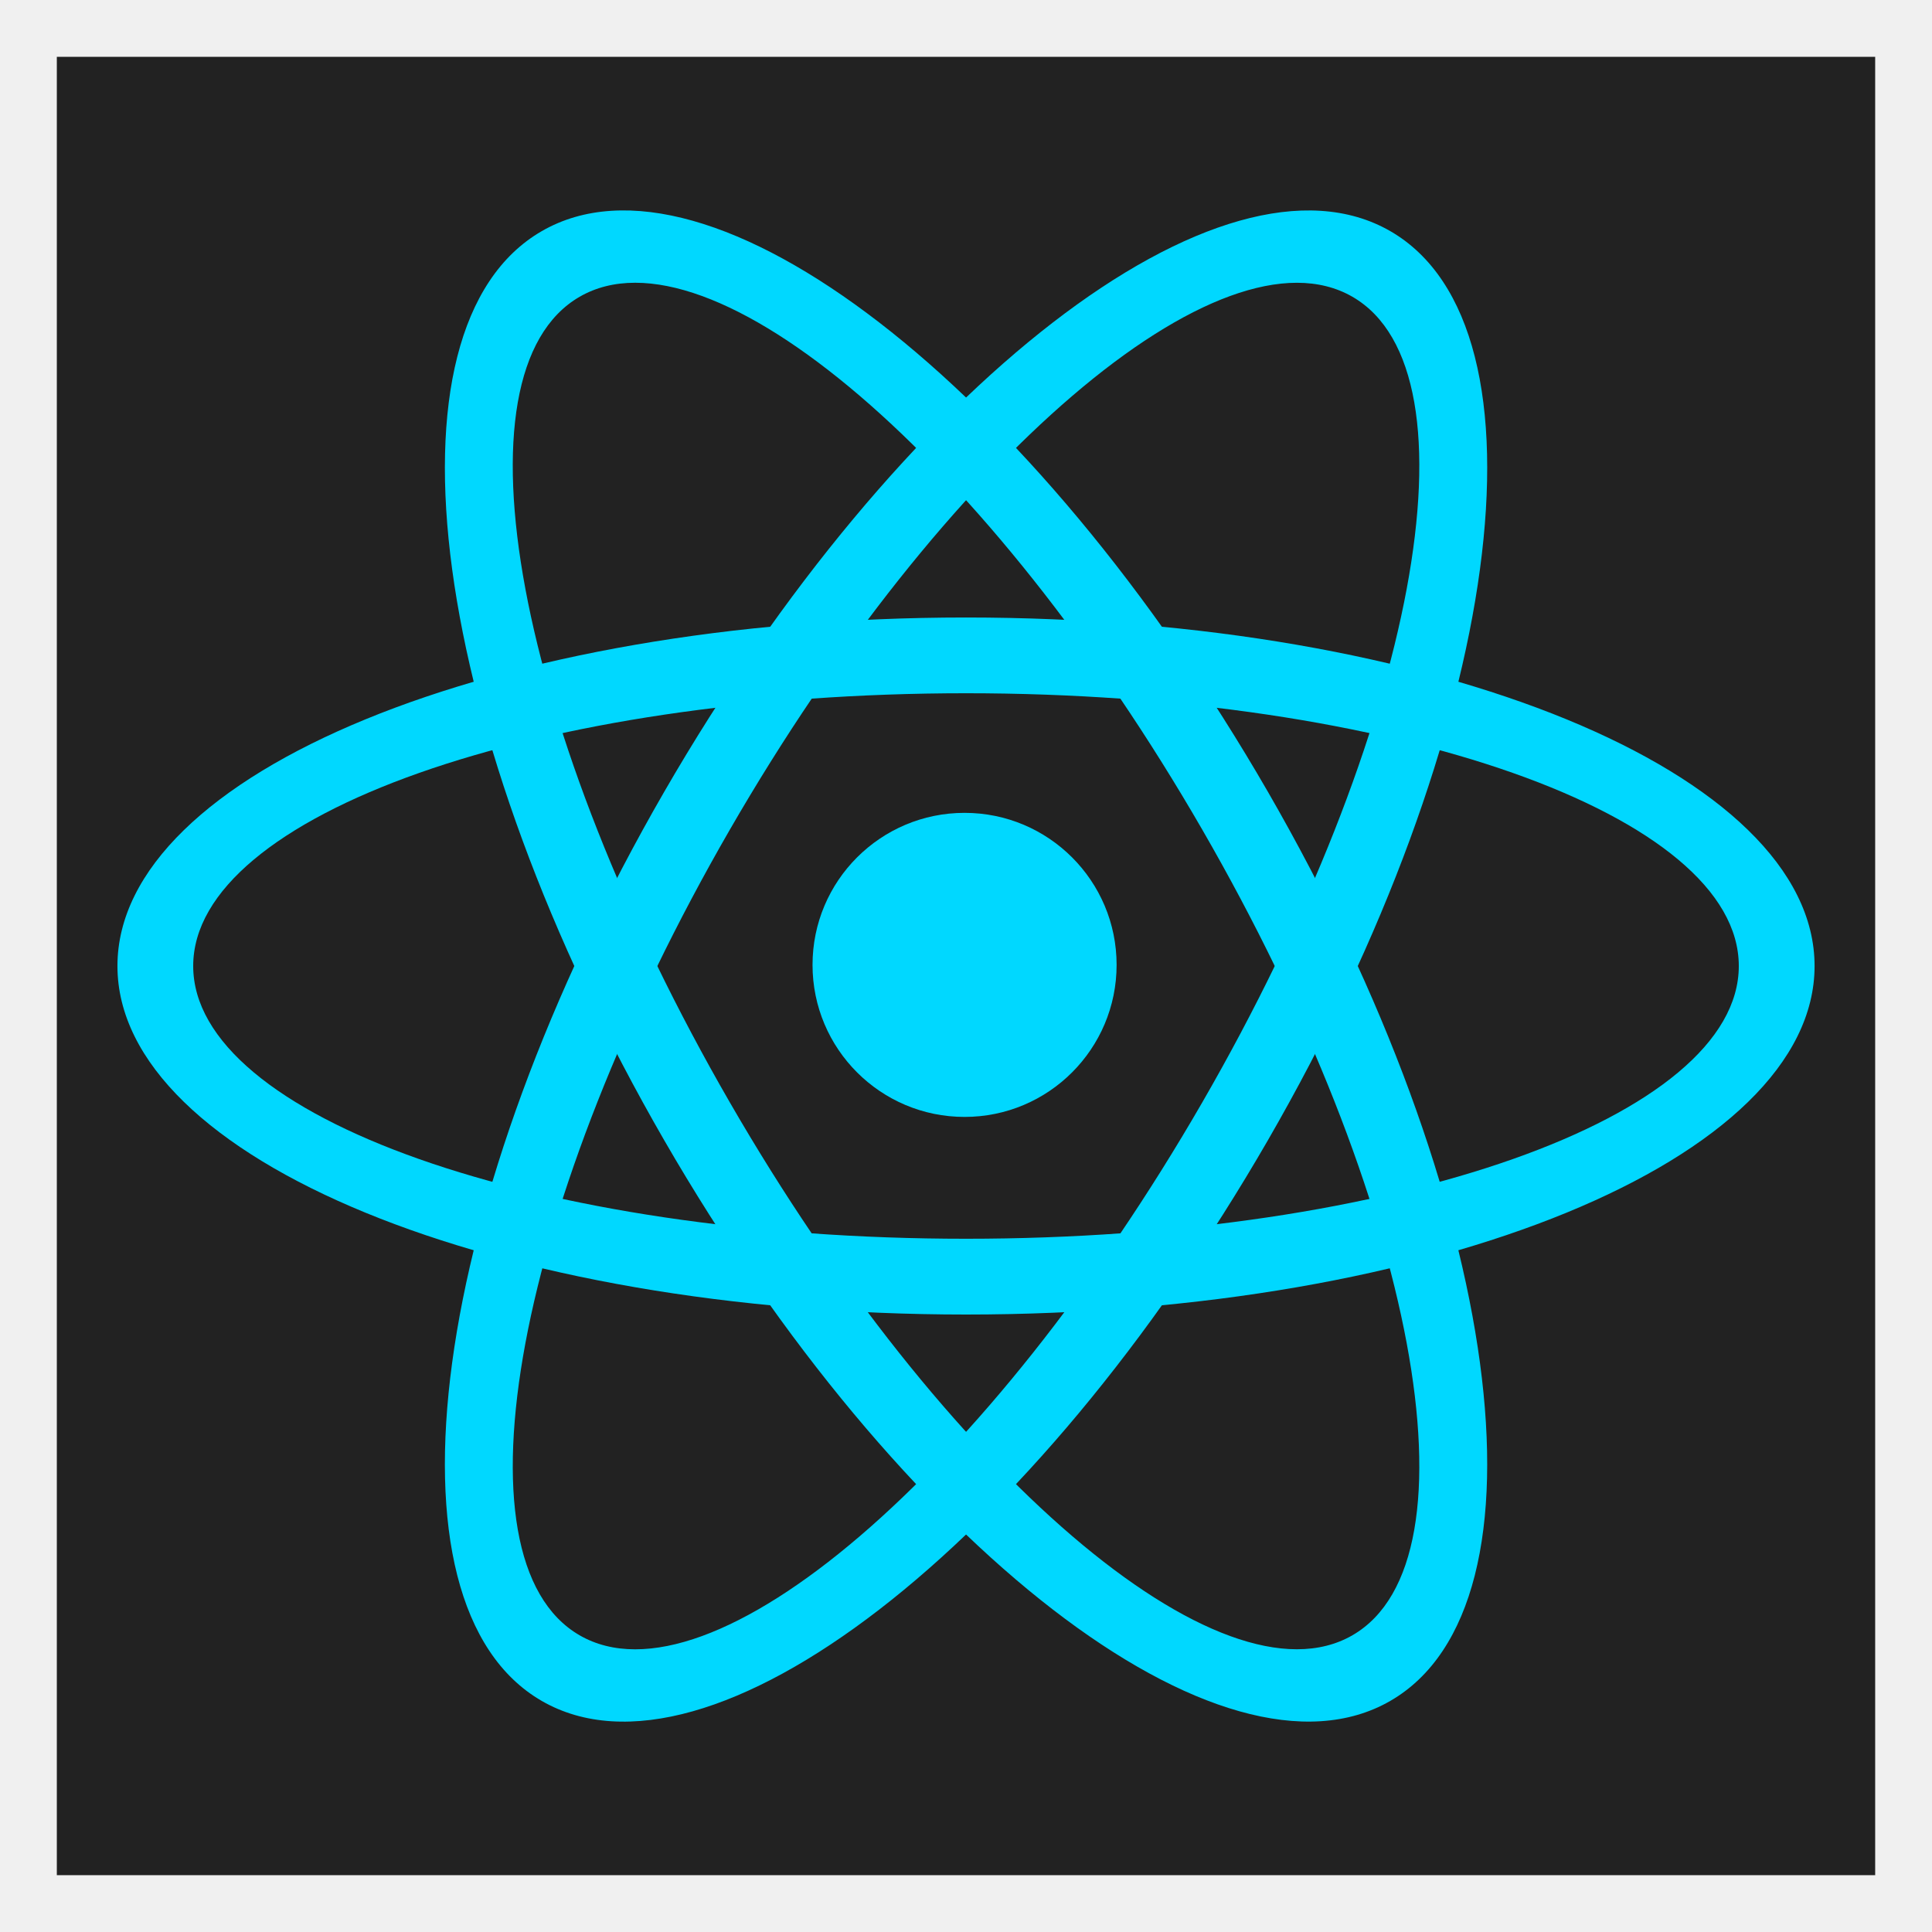
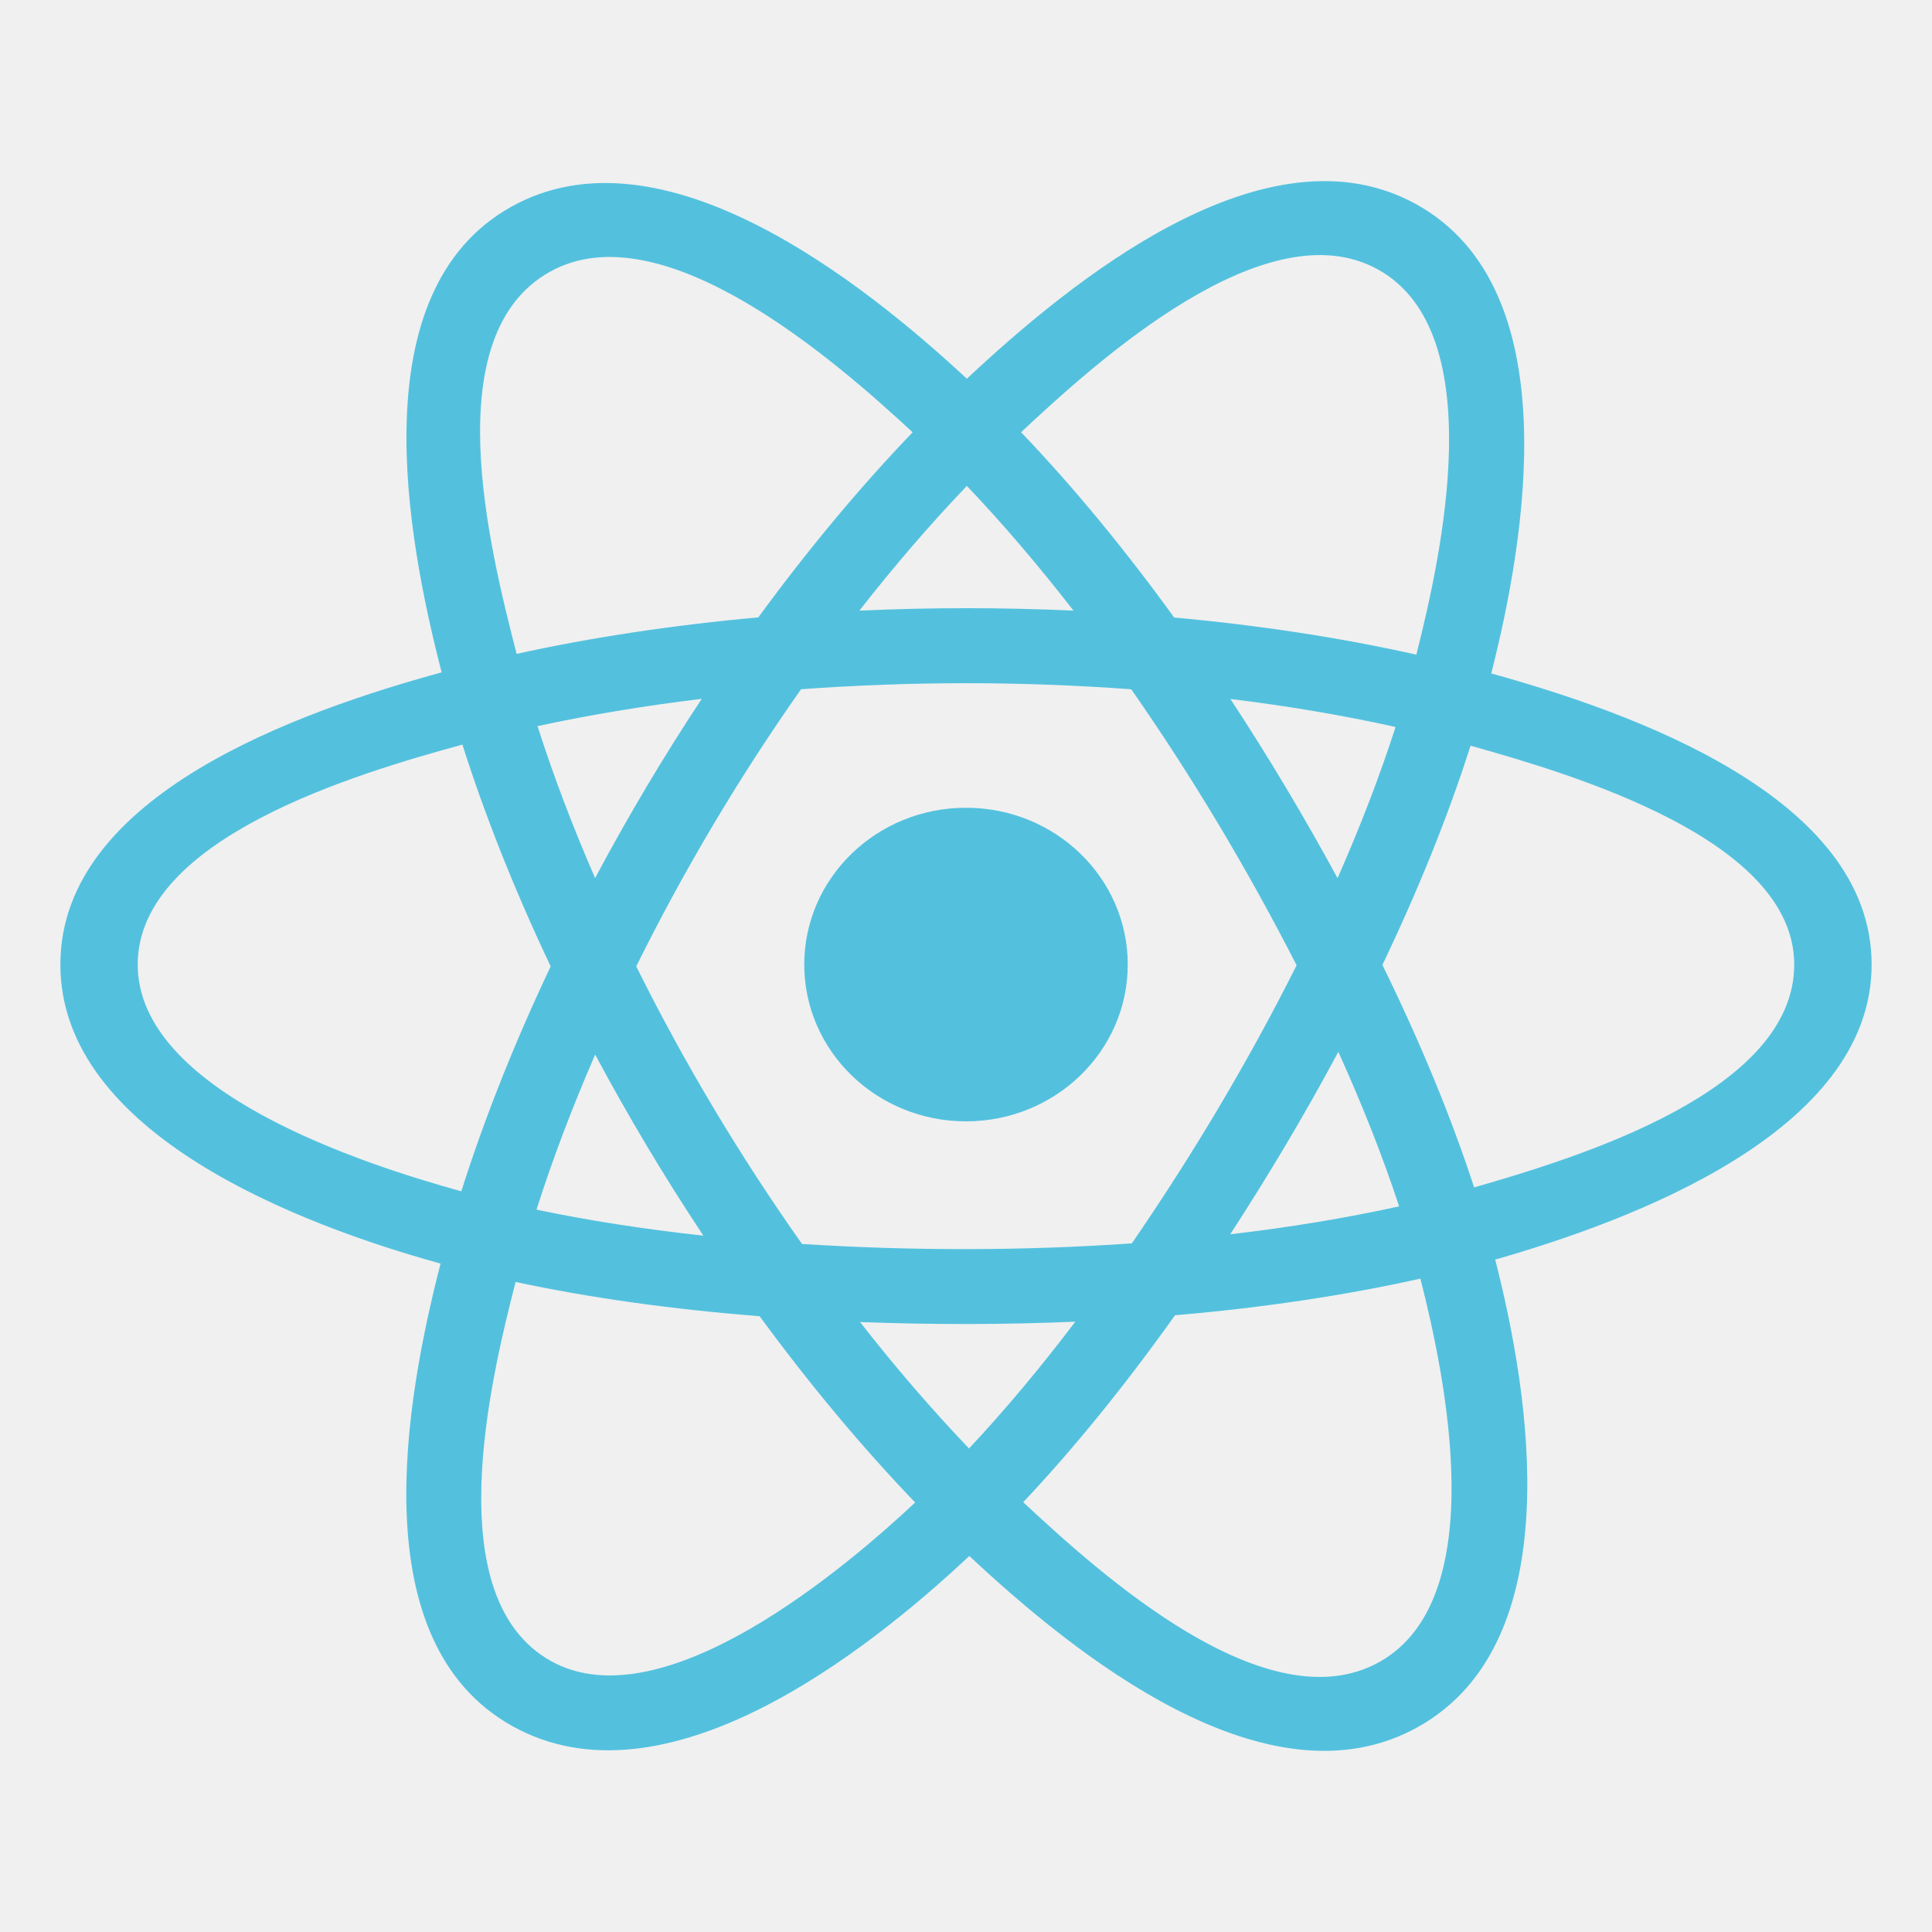
- <svg xmlns="http://www.w3.org/2000/svg" xmlns:xlink="http://www.w3.org/1999/xlink" viewBox="0 0 85 85" fill="#fff" fill-rule="evenodd" stroke="#000" stroke-linecap="round" stroke-linejoin="round">
-   <use xlink:href="#A" x="2.5" y="2.5" />
-   <symbol id="A" overflow="visible">
-     <g stroke="none">
-       <path fill="#222" d="M0 0h80v80H0z" />
-       <g fill="#00d8ff">
-         <circle cx="39.937" cy="39.951" r="6.689" />
-         <path d="M2.667 40c0-8.495 16.651-15.333 37.333-15.333S77.334 31.506 77.334 40 60.683 55.334 40 55.334 2.667 48.495 2.667 40zM6 40c0-6.648 15.164-12 34-12s34 5.352 34 12-15.164 12-34 12S6 46.648 6 40z" />
-         <path d="M21.335 7.669c7.357-4.247 21.604 6.753 31.946 24.665s12.744 35.751 5.388 39.998-21.604-6.753-31.946-24.665-12.744-35.751-5.388-39.998zm1.667 2.887C28.759 7.232 40.976 17.688 50.394 34s12.365 32.121 6.608 35.445S39.027 62.313 29.609 46 17.244 13.88 23.002 10.556z" />
-         <path d="M58.669 7.67c7.357 4.247 4.954 22.087-5.388 39.998S28.692 76.581 21.335 72.334s-4.954-22.087 5.388-39.998S51.312 3.423 58.669 7.67zm-1.667 2.887c5.757 3.324 2.81 19.132-6.608 35.445S28.759 72.771 23.002 69.447s-2.81-19.132 6.608-35.445S51.245 7.233 57.002 10.557z" />
-       </g>
-     </g>
-   </symbol>
+ <svg xmlns="http://www.w3.org/2000/svg" width="800px" height="800px" viewBox="0 0 32 32" fill="none">
+   <path d="M18.679 15.976C18.679 14.541 17.48 13.379 16 13.379C14.521 13.379 13.321 14.541 13.321 15.976C13.321 17.41 14.521 18.573 16 18.573C17.48 18.573 18.679 17.41 18.679 15.976Z" fill="#53C1DE" />
+   <path fill-rule="evenodd" clip-rule="evenodd" d="M24.7 11.154C25.266 8.925 25.977 4.791 23.47 3.39C20.975 1.995 17.728 4.668 16.014 6.273C14.304 4.684 10.966 2.022 8.462 3.428C5.968 4.828 6.737 8.893 7.315 11.136C4.988 11.776 1 13.156 1 15.976C1 18.787 4.984 20.289 7.297 20.929C6.717 23.184 5.986 27.191 8.483 28.588C10.997 29.993 14.325 27.395 16.055 25.772C17.781 27.386 20.997 30.002 23.492 28.601C25.996 27.196 25.344 23.118 24.765 20.863C27.007 20.221 31 18.752 31 15.976C31 13.184 26.99 11.792 24.7 11.154ZM24.416 19.667C24.037 18.502 23.524 17.262 22.897 15.982C23.495 14.732 23.988 13.509 24.357 12.351C26.036 12.823 29.718 13.901 29.718 15.976C29.718 18.07 26.185 19.159 24.416 19.667ZM22.85 27.526C20.988 28.571 18.222 26.07 16.948 24.881C17.793 23.984 18.638 22.942 19.462 21.785C20.913 21.66 22.283 21.456 23.526 21.178C23.933 22.773 24.72 26.476 22.85 27.526ZM9.124 27.511C7.261 26.47 8.113 22.895 8.54 21.233C9.768 21.497 11.129 21.686 12.582 21.801C13.412 22.933 14.282 23.974 15.158 24.886C14.075 25.901 10.995 28.557 9.124 27.511ZM2.281 15.976C2.281 13.874 5.942 12.803 7.659 12.333C8.035 13.517 8.527 14.754 9.121 16.006C8.519 17.277 8.02 18.534 7.641 19.732C6.004 19.278 2.281 18.079 2.281 15.976ZM9.104 4.504C10.973 3.454 13.875 6.01 15.116 7.16C14.244 8.068 13.383 9.101 12.56 10.226C11.149 10.353 9.799 10.557 8.557 10.83C8.091 9.021 7.236 5.552 9.104 4.504ZM20.379 11.577C21.337 11.694 22.254 11.85 23.115 12.041C22.856 12.844 22.534 13.684 22.154 14.545C21.604 13.533 21.014 12.542 20.379 11.577ZM16.014 8.048C16.605 8.669 17.197 9.362 17.78 10.114C16.599 10.06 15.415 10.06 14.234 10.114C14.817 9.368 15.414 8.676 16.014 8.048ZM9.857 14.544C9.483 13.686 9.164 12.842 8.903 12.027C9.759 11.842 10.672 11.69 11.623 11.575C10.987 12.537 10.397 13.528 9.857 14.544ZM11.65 20.466C10.668 20.359 9.741 20.215 8.886 20.035C9.15 19.206 9.477 18.343 9.858 17.467C10.406 18.493 11.005 19.494 11.65 20.466ZM16.05 23.991C15.442 23.356 14.836 22.653 14.245 21.897C15.433 21.942 16.623 21.942 17.811 21.891C17.227 22.661 16.637 23.365 16.05 23.991ZM22.167 17.422C22.568 18.308 22.906 19.166 23.174 19.981C22.304 20.173 21.365 20.328 20.376 20.444C21.015 19.461 21.615 18.454 22.167 17.422ZM18.747 20.594C16.93 20.72 15.102 20.719 13.284 20.604C12.251 19.142 11.331 17.603 10.538 16.006C11.328 14.412 12.24 12.876 13.268 11.416C15.088 11.283 16.918 11.282 18.737 11.417C19.756 12.877 20.668 14.409 21.476 15.988C20.677 17.581 19.759 19.12 18.747 20.594ZM22.83 4.467C24.701 5.513 23.868 9.227 23.459 10.843C22.215 10.564 20.863 10.357 19.448 10.228C18.624 9.09 17.77 8.055 16.912 7.159C18.169 5.984 20.978 3.431 22.83 4.467Z" fill="#53C1DE" />
</svg>
